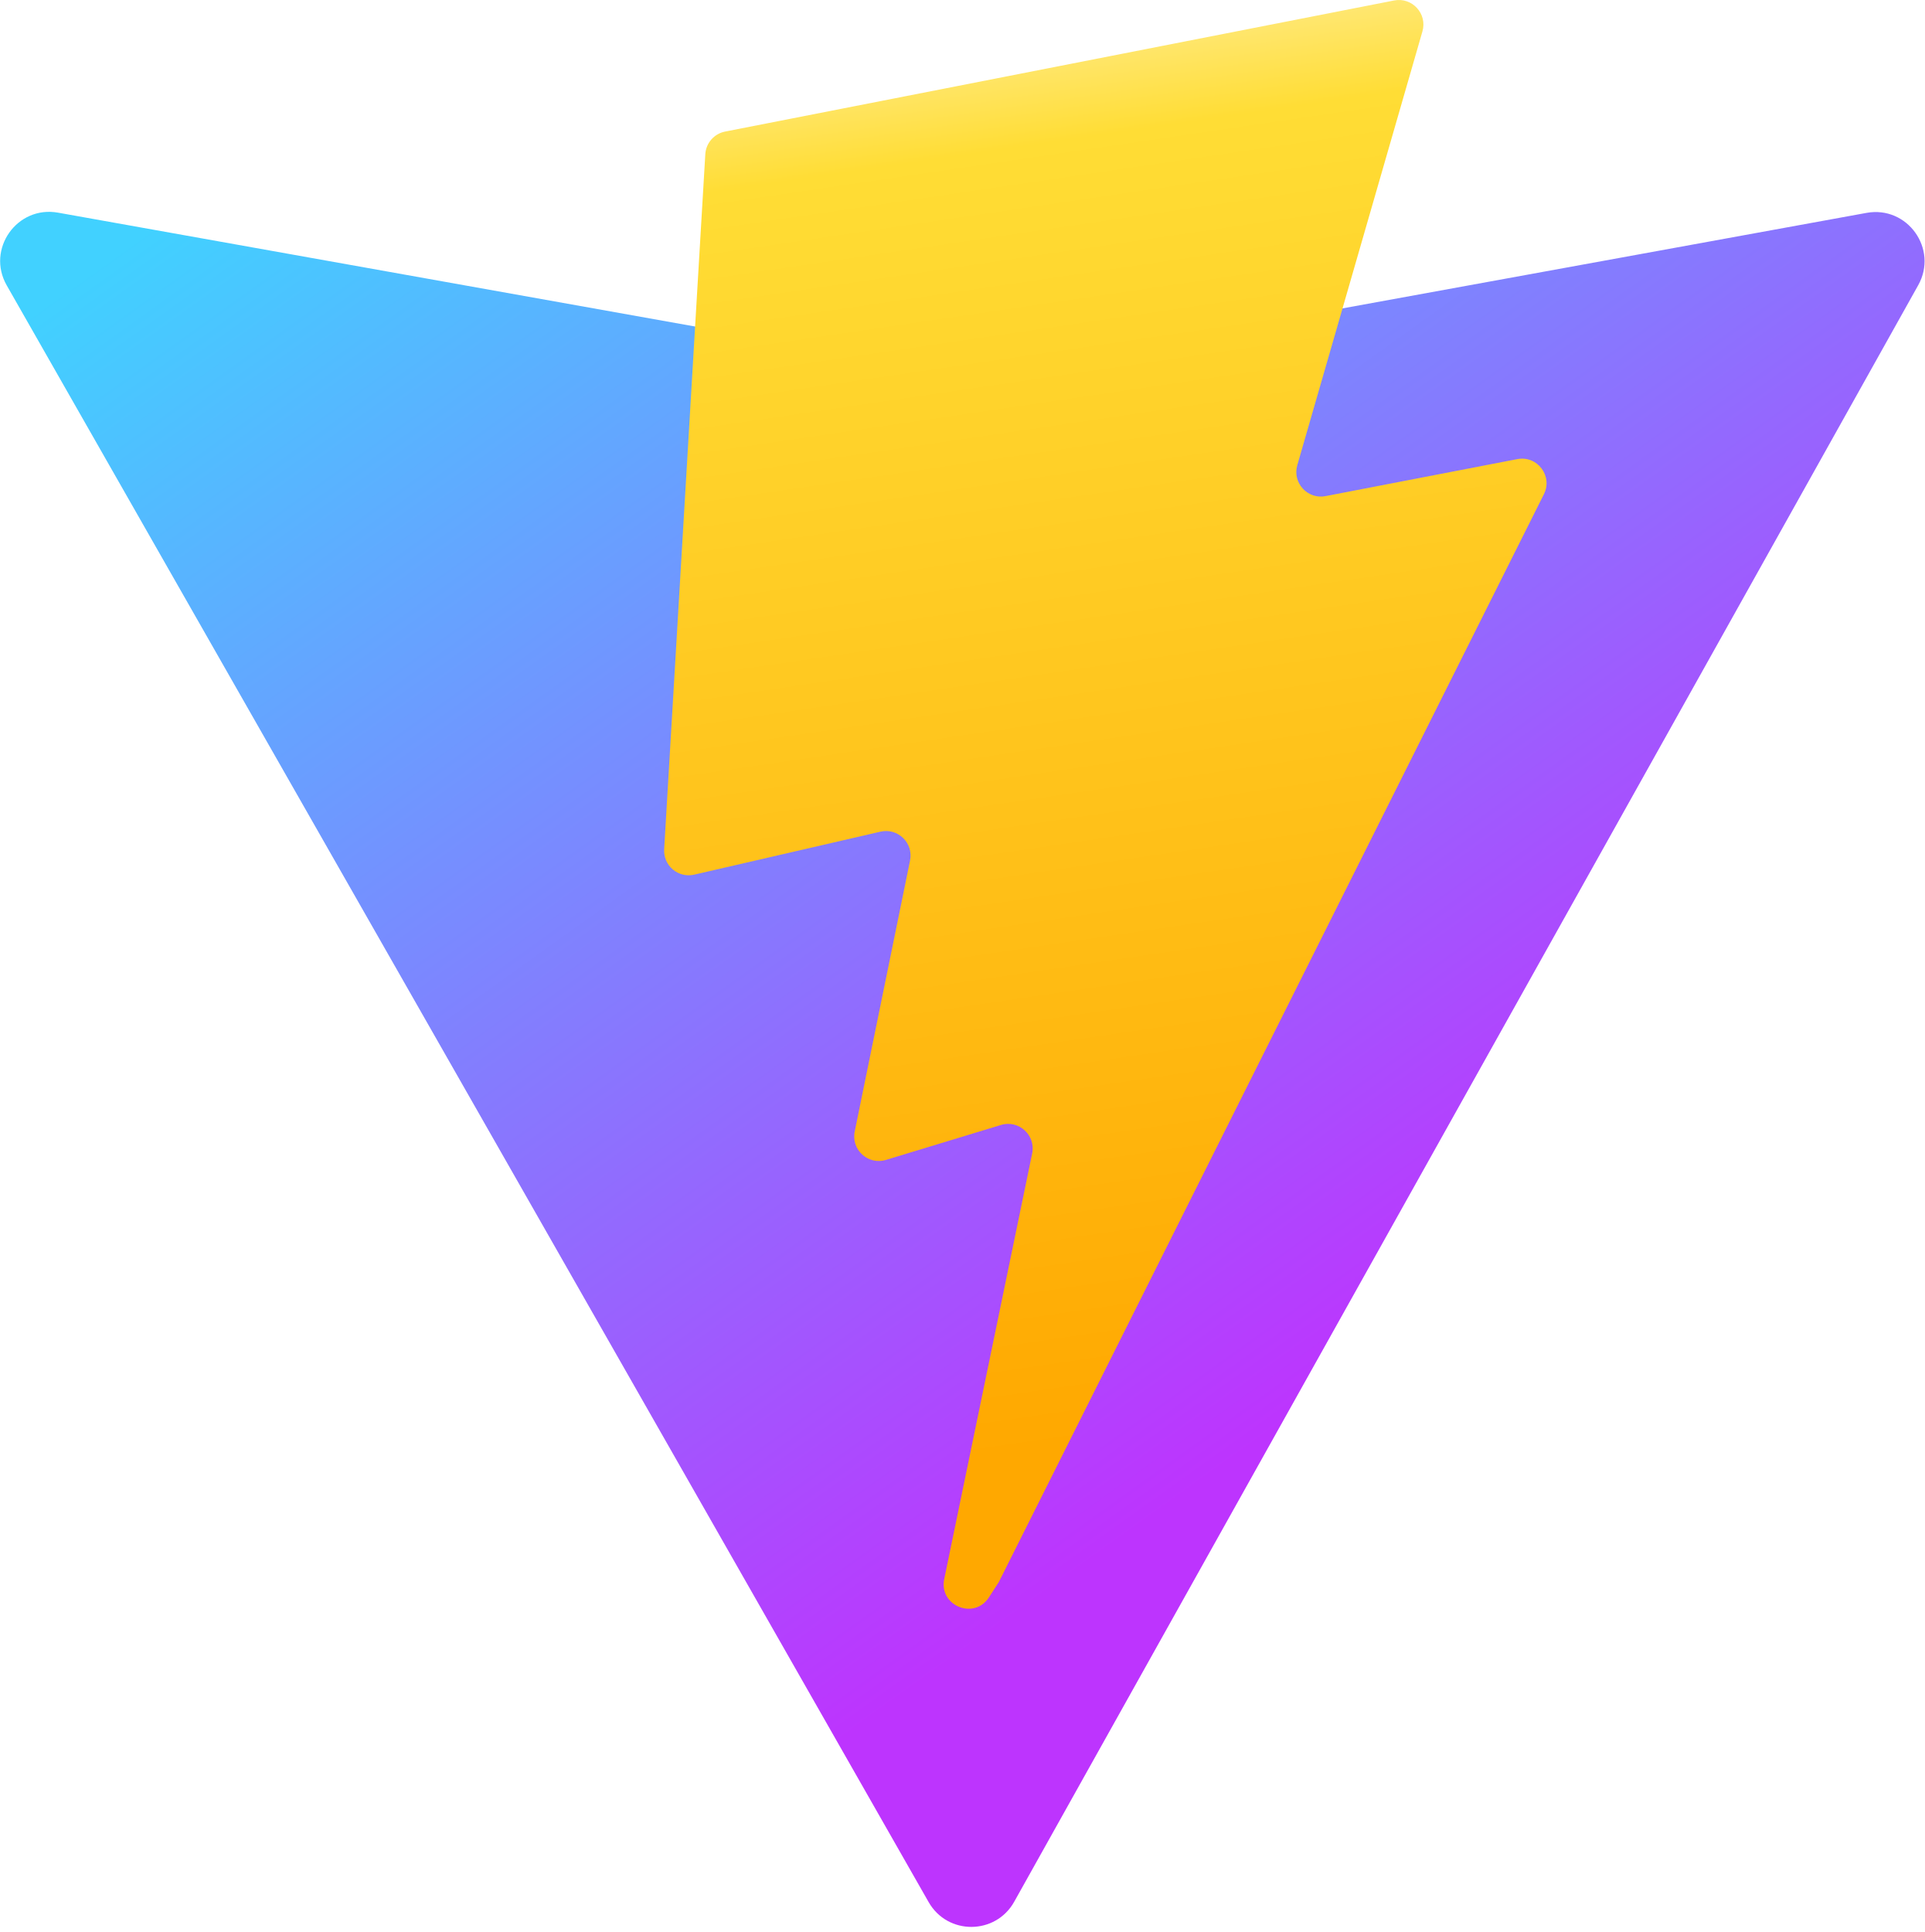
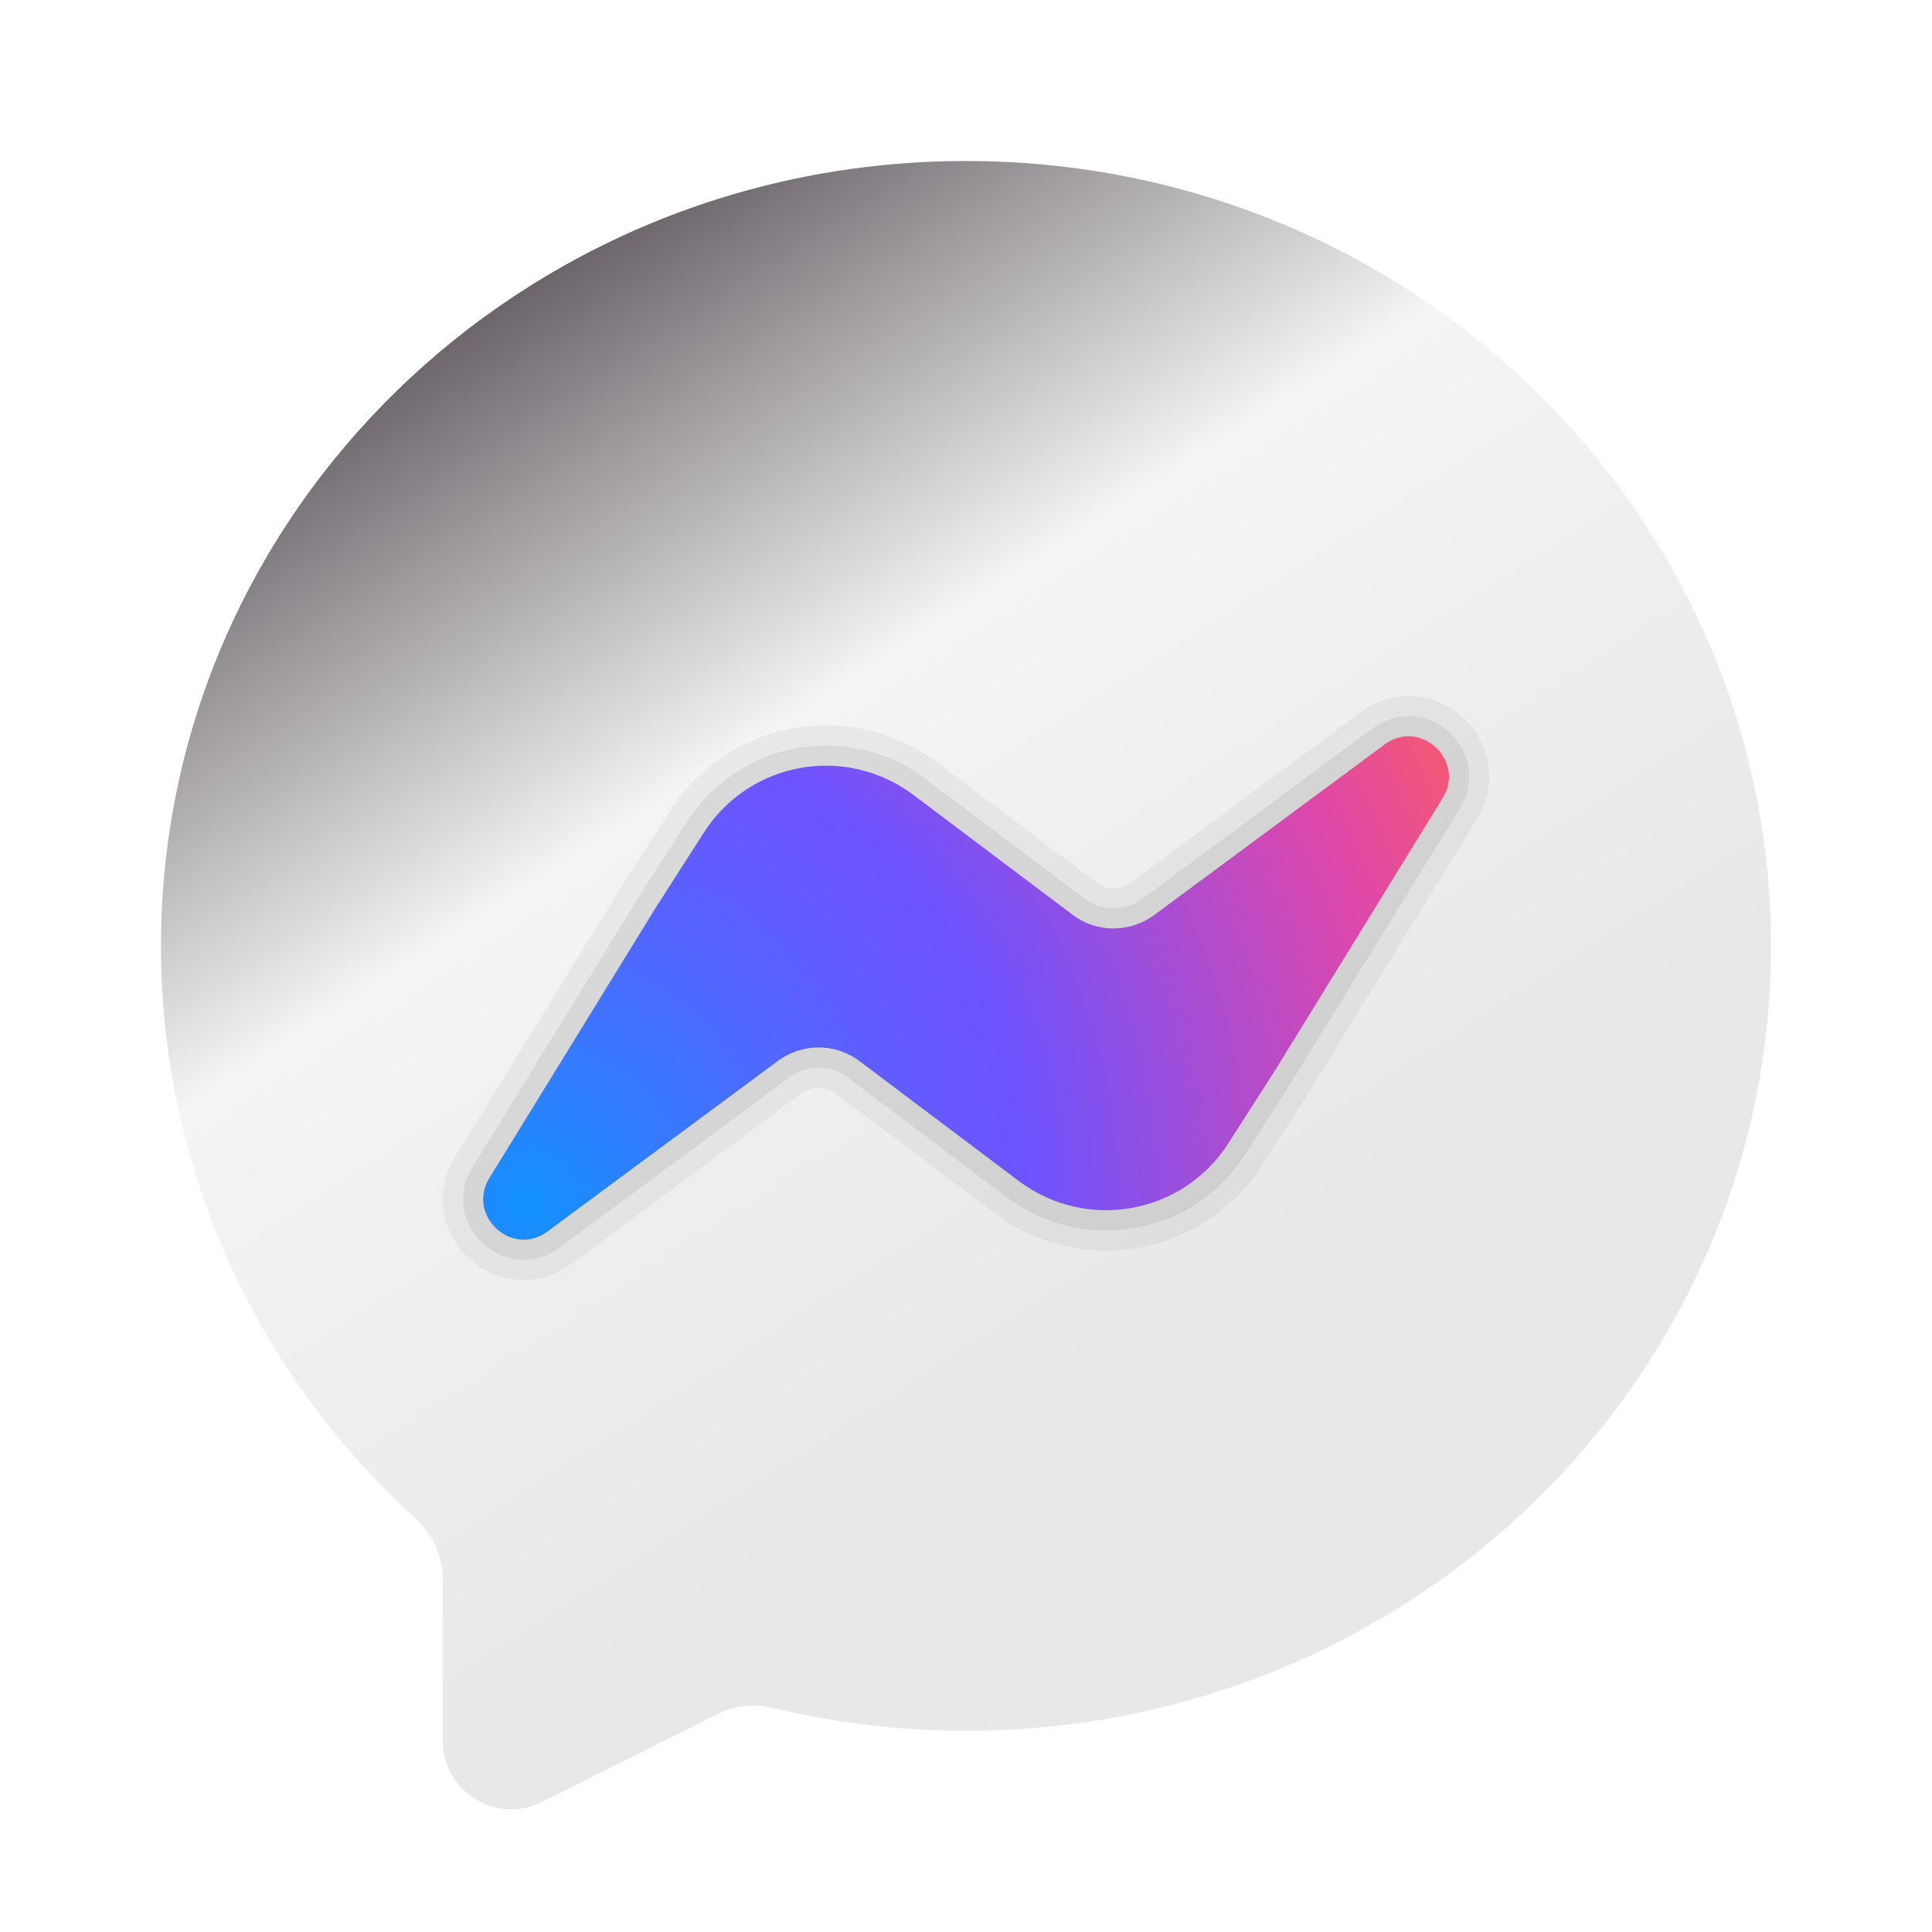
- <svg xmlns="http://www.w3.org/2000/svg" aria-hidden="true" role="img" class="iconify iconify--logos" width="31.88" height="32" preserveAspectRatio="xMidYMid meet" viewBox="0 0 256 257">
+ <svg xmlns="http://www.w3.org/2000/svg" viewBox="0,0,256,256" width="48px" height="48px" fill-rule="nonzero">
  <defs>
-     <linearGradient id="IconifyId1813088fe1fbc01fb466" x1="-.828%" x2="57.636%" y1="7.652%" y2="78.411%">
-       <stop offset="0%" stop-color="#41D1FF" />
-       <stop offset="100%" stop-color="#BD34FE" />
+     <linearGradient x1="8.746" y1="1.673" x2="30.013" y2="34.723" gradientUnits="userSpaceOnUse" id="color-1">
+       <stop offset="0" stop-color="#20161f" />
+       <stop offset="0.495" stop-color="#f4f4f4" />
+       <stop offset="0.946" stop-color="#e8e8e8" />
+       <stop offset="1" stop-color="#e8e8e8" />
    </linearGradient>
-     <linearGradient id="IconifyId1813088fe1fbc01fb467" x1="43.376%" x2="50.316%" y1="2.242%" y2="89.03%">
-       <stop offset="0%" stop-color="#FFEA83" />
-       <stop offset="8.333%" stop-color="#FFDD35" />
-       <stop offset="100%" stop-color="#FFA800" />
-     </linearGradient>
+     <radialGradient cx="13.109" cy="29.87" r="29.03" gradientUnits="userSpaceOnUse" id="color-2">
+       <stop offset="0" stop-color="#1292ff" />
+       <stop offset="0.079" stop-color="#2982ff" />
+       <stop offset="0.23" stop-color="#4e69ff" />
+       <stop offset="0.351" stop-color="#6559ff" />
+       <stop offset="0.428" stop-color="#6d53ff" />
+       <stop offset="0.754" stop-color="#df47aa" />
+       <stop offset="0.946" stop-color="#ff6257" />
+     </radialGradient>
  </defs>
-   <path fill="url(#IconifyId1813088fe1fbc01fb466)" d="M255.153 37.938L134.897 252.976c-2.483 4.44-8.862 4.466-11.382.048L.875 37.958c-2.746-4.814 1.371-10.646 6.827-9.67l120.385 21.517a6.537 6.537 0 0 0 2.322-.004l117.867-21.483c5.438-.991 9.574 4.796 6.877 9.62Z" />
-   <path fill="url(#IconifyId1813088fe1fbc01fb467)" d="M185.432.063L96.44 17.501a3.268 3.268 0 0 0-2.634 3.014l-5.474 92.456a3.268 3.268 0 0 0 3.997 3.378l24.777-5.718c2.318-.535 4.413 1.507 3.936 3.838l-7.361 36.047c-.495 2.426 1.782 4.5 4.151 3.78l15.304-4.649c2.372-.72 4.652 1.36 4.15 3.788l-11.698 56.621c-.732 3.542 3.979 5.473 5.943 2.437l1.313-2.028l72.516-144.72c1.215-2.423-.88-5.186-3.54-4.672l-25.505 4.922c-2.396.462-4.435-1.77-3.759-4.114l16.646-57.705c.677-2.35-1.37-4.583-3.769-4.113Z" />
+   <g fill="none" fill-rule="nonzero" stroke="none" stroke-width="1" stroke-linecap="butt" stroke-linejoin="miter" stroke-miterlimit="10" stroke-dasharray="" stroke-dashoffset="0" font-family="none" font-weight="none" font-size="none" text-anchor="none" style="mix-blend-mode: normal">
+     <g transform="scale(5.33333,5.33333)">
+       <path d="M44,23.5c0,10.77 -8.95,19.5 -20,19.5c-1.651,0 -3.25,-0.194 -4.784,-0.564c-0.465,-0.112 -0.951,-0.069 -1.379,0.145l-4.377,2.189c-1.13,0.565 -2.46,-0.257 -2.46,-1.521v-4.025c0,-0.575 -0.257,-1.111 -0.681,-1.499c-3.894,-3.56 -6.319,-8.615 -6.319,-14.225c0,-10.77 8.95,-19.5 20,-19.5c11.05,0 20,8.73 20,19.5z" fill="url(#color-1)" />
+       <path d="M34.992,17.292c-0.428,0 -0.843,0.142 -1.2,0.411l-5.694,4.215c-0.133,0.1 -0.28,0.15 -0.435,0.15c-0.15,0 -0.291,-0.047 -0.41,-0.136l-3.972,-2.99c-0.808,-0.601 -1.76,-0.918 -2.757,-0.918c-1.576,0 -3.025,0.791 -3.876,2.116l-1.211,1.891l-4.12,6.695c-0.392,0.614 -0.422,1.372 -0.071,2.014c0.358,0.654 1.034,1.06 1.764,1.06c0.428,0 0.843,-0.142 1.2,-0.411l5.694,-4.215c0.133,-0.1 0.28,-0.15 0.435,-0.15c0.15,0 0.291,0.047 0.41,0.136l3.972,2.99c0.809,0.602 1.76,0.918 2.757,0.918c1.576,0 3.025,-0.791 3.876,-2.116l1.211,-1.891l4.12,-6.695c0.392,-0.614 0.422,-1.372 0.071,-2.014c-0.358,-0.654 -1.034,-1.06 -1.764,-1.06z" fill="#000000" opacity="0.05" />
+       <path d="M34.992,17.792c-0.319,0 -0.63,0.107 -0.899,0.31l-5.697,4.218c-0.216,0.163 -0.468,0.248 -0.732,0.248c-0.259,0 -0.504,-0.082 -0.71,-0.236l-3.973,-2.991c-0.719,-0.535 -1.568,-0.817 -2.457,-0.817c-1.405,0 -2.696,0.705 -3.455,1.887l-1.21,1.891l-4.115,6.688c-0.297,0.465 -0.32,1.033 -0.058,1.511c0.266,0.486 0.787,0.8 1.325,0.8c0.319,0 0.63,-0.107 0.899,-0.31l5.697,-4.218c0.216,-0.163 0.468,-0.248 0.732,-0.248c0.259,0 0.504,0.082 0.71,0.236l3.973,2.991c0.719,0.535 1.568,0.817 2.457,0.817c1.405,0 2.696,-0.705 3.455,-1.887l1.21,-1.891l4.115,-6.688c0.297,-0.465 0.32,-1.033 0.058,-1.511c-0.266,-0.486 -0.786,-0.8 -1.325,-0.8z" fill="#000000" opacity="0.07" />
+       <path d="M34.394,18.501l-5.7,4.22c-0.61,0.46 -1.44,0.46 -2.04,0.01l-3.974,-2.991c-1.68,-1.25 -4.06,-0.82 -5.19,0.94l-1.21,1.89l-4.11,6.68c-0.6,0.94 0.55,2.01 1.44,1.34l5.7,-4.22c0.61,-0.46 1.44,-0.46 2.04,-0.01l3.974,2.991c1.68,1.25 4.06,0.82 5.19,-0.94l1.21,-1.89l4.11,-6.68c0.6,-0.94 -0.55,-2.01 -1.44,-1.34z" fill="url(#color-2)" />
+     </g>
+   </g>
</svg>
